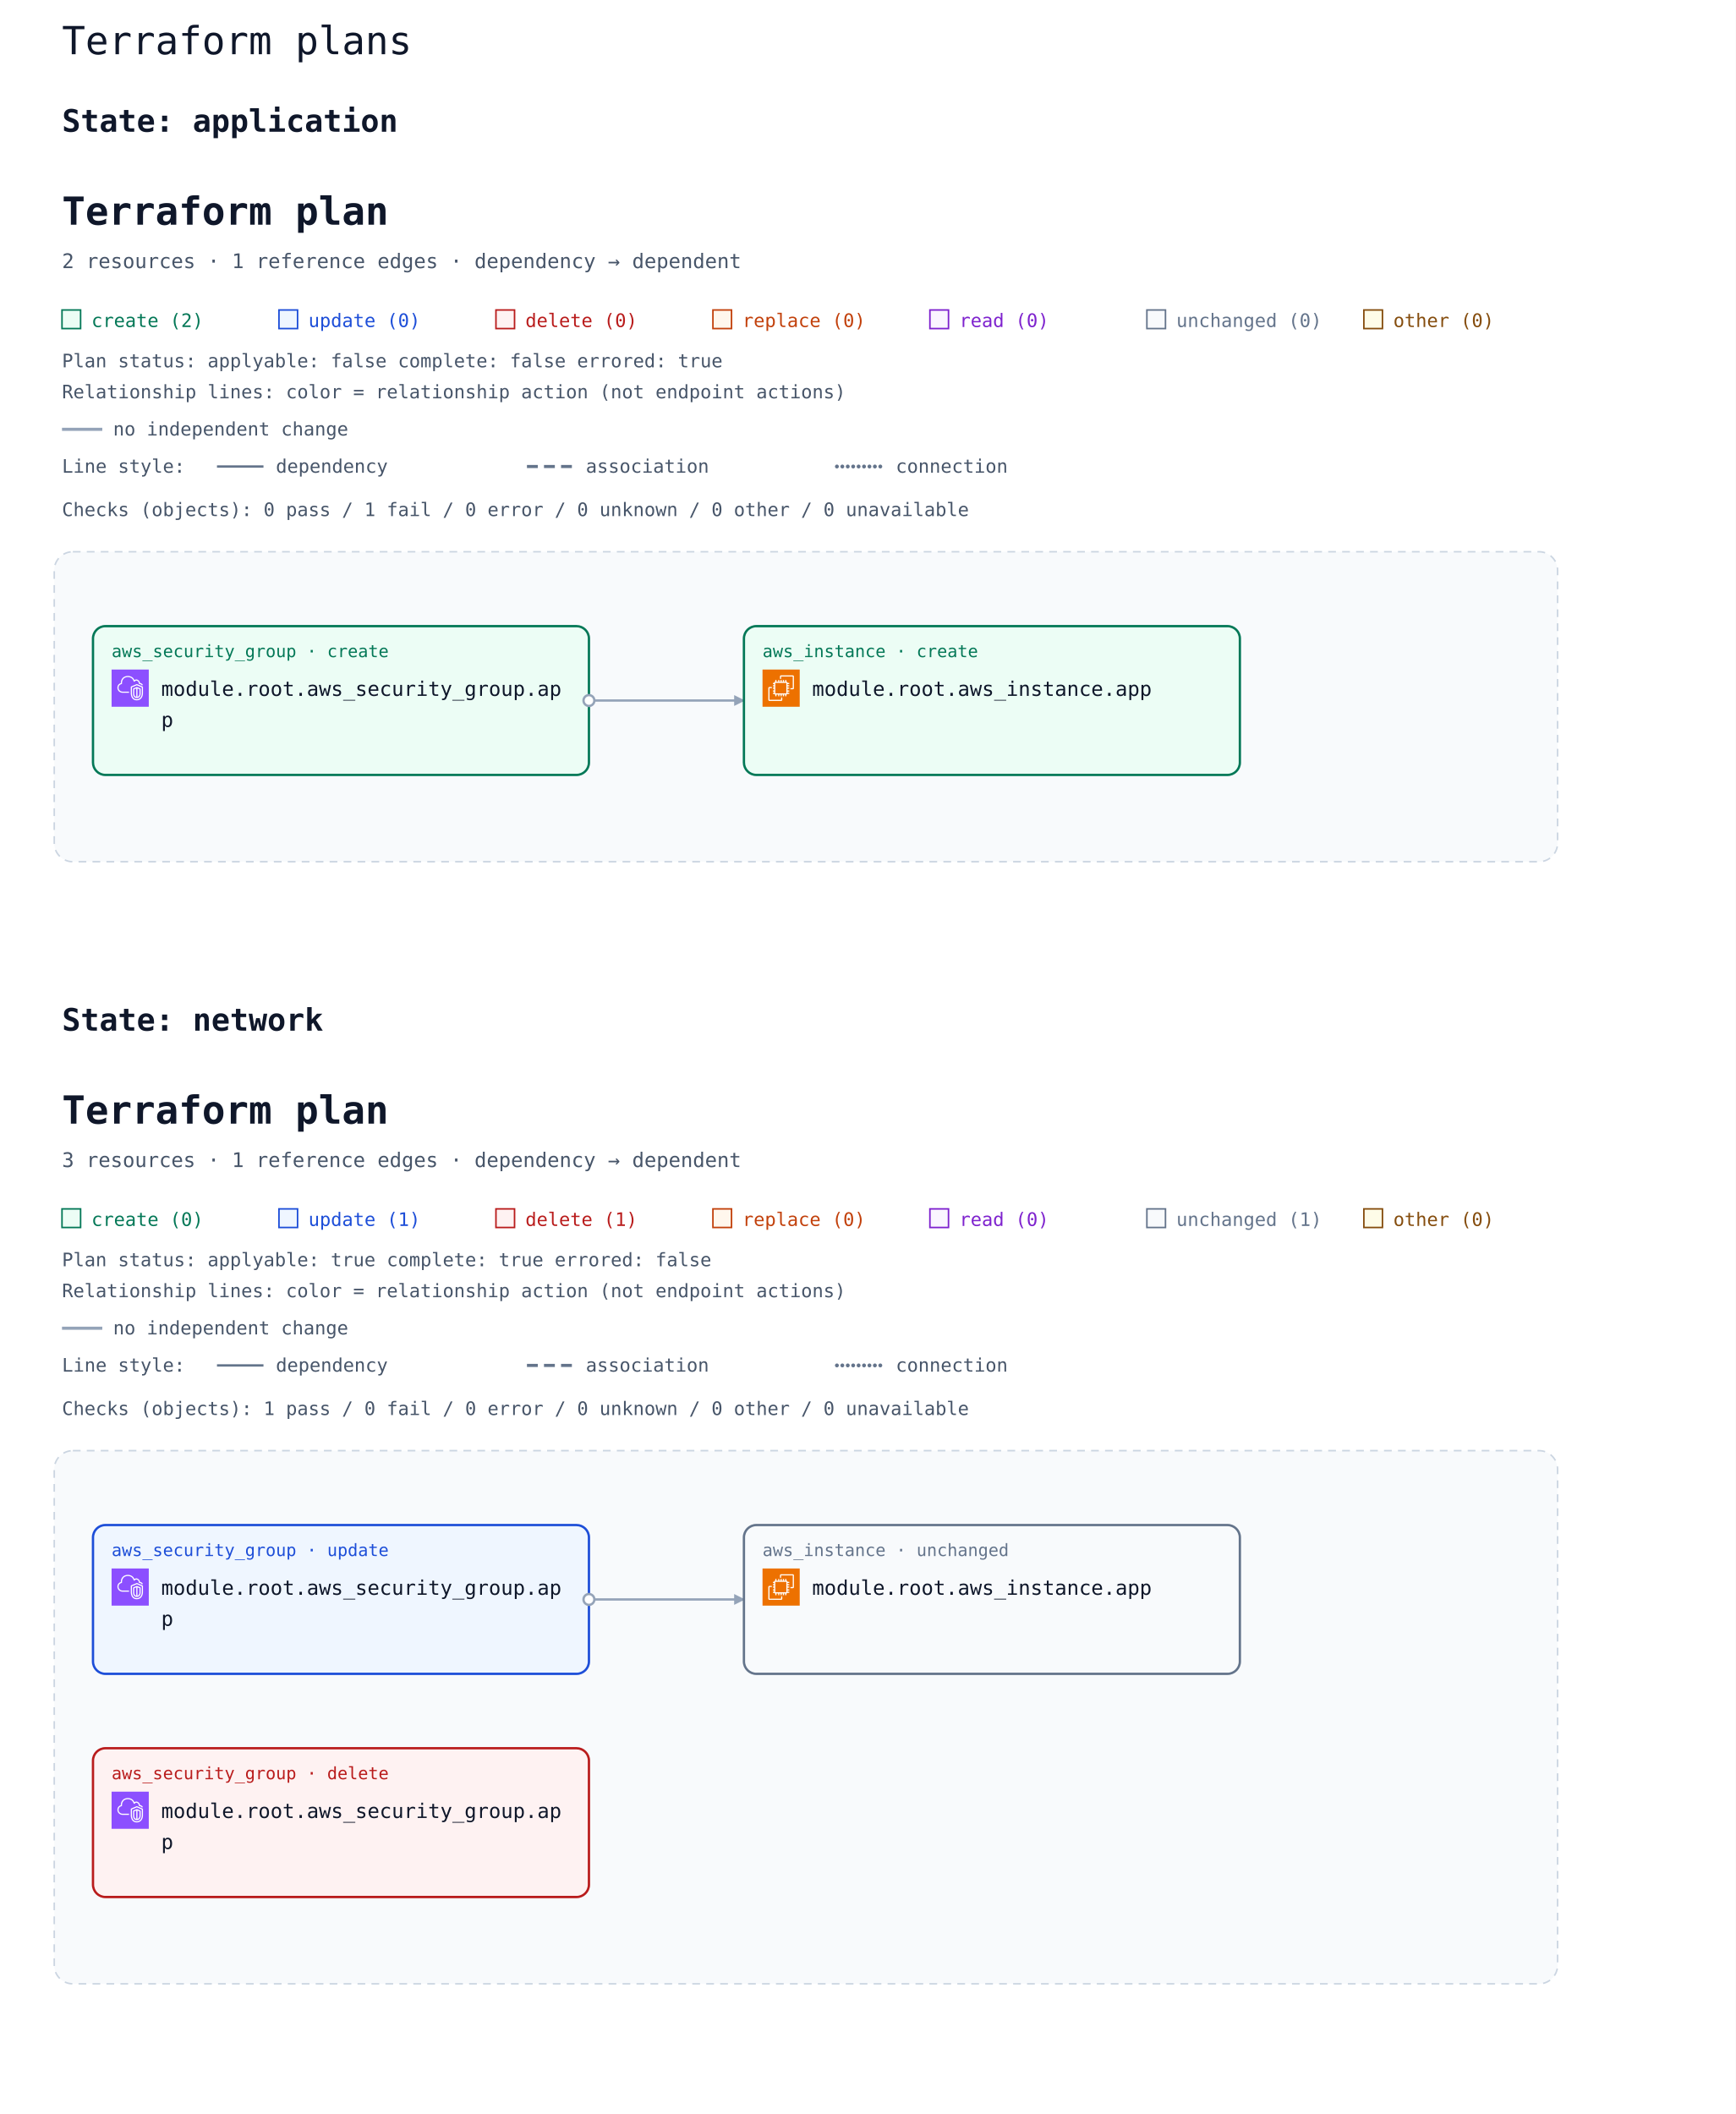
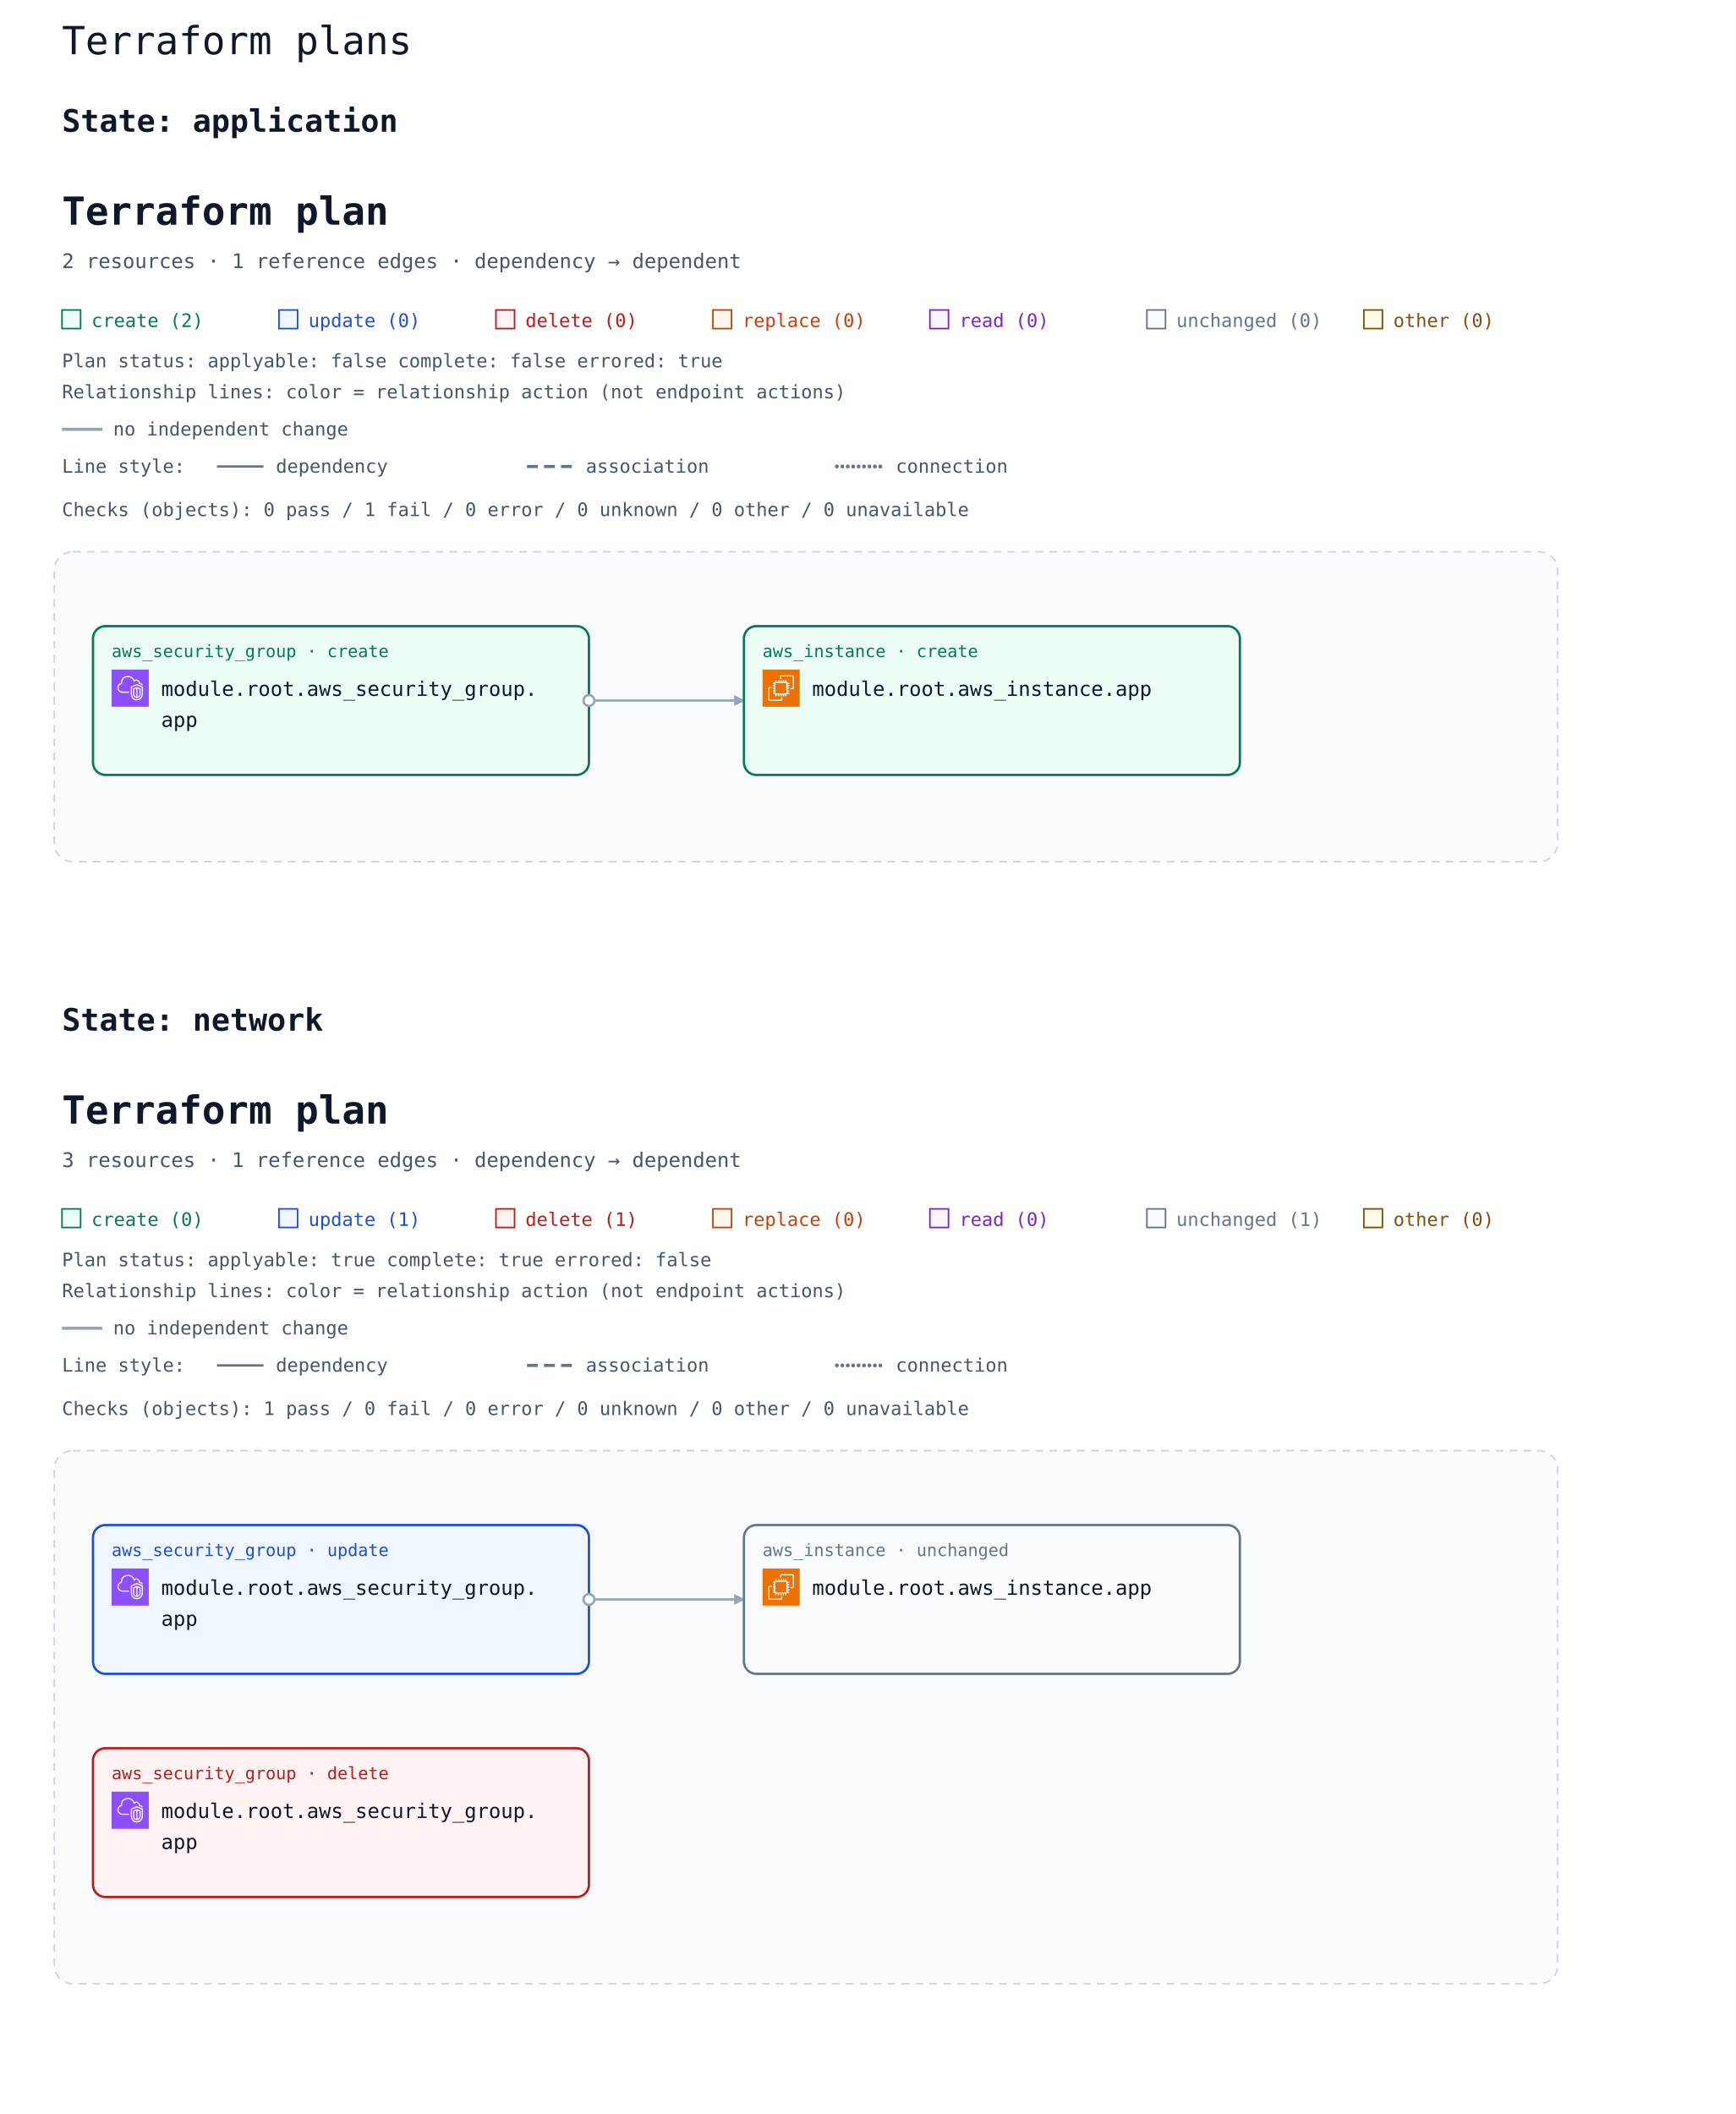
<svg xmlns="http://www.w3.org/2000/svg" width="1120" height="1364" viewBox="0 0 1120 1364" role="img" aria-labelledby="multi-title multi-description">
  <rect width="100%" height="100%" fill="#ffffff" />
  <text x="40" y="35" font-family="ui-monospace, Consolas, monospace" font-size="25" fill="#0f172a">Terraform plans</text>
  <g id="state-6170706c69636174696f6e-state" data-state-id="application">
    <text x="40" y="85" font-family="ui-monospace, Consolas, monospace" font-size="20" font-weight="700" fill="#0f172a">State: application</text>
    <svg y="100" width="1040" height="520" viewBox="0 0 1040 520" role="img" aria-labelledby="state-6170706c69636174696f6e-title state-6170706c69636174696f6e-description">
      <defs>
        <marker id="state-6170706c69636174696f6e-arrow" viewBox="0 0 10 10" refX="9" refY="5" markerWidth="7" markerHeight="7" markerUnits="userSpaceOnUse" orient="auto-start-reverse">
          <path d="M 0 0 L 10 5 L 0 10 z" fill="#94a3b8" />
        </marker>
        <symbol id="state-6170706c69636174696f6e-planorama-icon-aws-ec2" viewBox="0 0 64 64">
          <g>
            <g id="state-6170706c69636174696f6e-planorama-icon-aws-ec2-local-49636f6e2d4172636869746563747572652f34382f417263685f416d617a6f6e2d4543325f3438" stroke="none" stroke-width="1" fill="none" fill-rule="evenodd">
              <g id="state-6170706c69636174696f6e-planorama-icon-aws-ec2-local-49636f6e2d4172636869746563747572652d42472f34382f436f6d70757465" fill="#ED7100">
                <rect id="state-6170706c69636174696f6e-planorama-icon-aws-ec2-local-52656374616e676c65" x="0" y="0" width="64" height="64" />
              </g>
              <path d="M22,41 L41,41 L41,23 L22,23 L22,41 Z M43,23 L46,23 L46,25 L43,25 L43,27 L46,27 L46,29 L43,29 L43,31 L46,31 L46,33 L43,33 L43,36 L46,36 L46,38 L43,38 L43,40 L46,40 L46,42 L42.863,42 C42.608,42.587 42.023,43 41.344,43 L41,43 L41,46 L39,46 L39,43 L37,43 L37,46 L35,46 L35,43 L33,43 L33,46 L31,46 L31,43 L29,43 L29,46 L27,46 L27,43 L24,43 L24,46 L22,46 L22,43 L21.656,43 C20.977,43 20.392,42.587 20.137,42 L18,42 L18,40 L20,40 L20,38 L18,38 L18,36 L20,36 L20,33 L18,33 L18,31 L20,31 L20,29 L18,29 L18,27 L20,27 L20,25 L18,25 L18,23 L20,23 L20,22.656 C20,21.743 20.743,21 21.656,21 L22,21 L22,18 L24,18 L24,21 L27,21 L27,18 L29,18 L29,21 L31,21 L31,18 L33,18 L33,21 L35,21 L35,18 L37,18 L37,21 L39,21 L39,18 L41,18 L41,21 L41.344,21 C42.257,21 43,21.743 43,22.656 L43,23 Z M32,52 L12,52 L12,32 L16,32 L16,30 L11.843,30 C10.826,30 10,30.827 10,31.843 L10,52.157 C10,53.173 10.826,54 11.843,54 L32.157,54 C33.174,54 34,53.173 34,52.157 L34,48 L32,48 L32,52 Z M54,11.843 L54,32.157 C54,33.173 53.174,34 52.157,34 L48,34 L48,32 L52,32 L52,12 L32,12 L32,16 L30,16 L30,11.843 C30,10.827 30.826,10 31.843,10 L52.157,10 C53.174,10 54,10.827 54,11.843 L54,11.843 Z" id="state-6170706c69636174696f6e-planorama-icon-aws-ec2-local-416d617a6f6e2d4543325f49636f6e5f34385f5371756964" fill="#FFFFFF" />
            </g>
          </g>
        </symbol>
        <symbol id="state-6170706c69636174696f6e-planorama-icon-aws-vpc" viewBox="0 0 64 64">
          <g>
            <g id="state-6170706c69636174696f6e-planorama-icon-aws-vpc-local-49636f6e2d4172636869746563747572652f34382f417263685f416d617a6f6e2d5669727475616c2d507269766174652d436c6f75645f3438" stroke="none" stroke-width="1" fill="none" fill-rule="evenodd">
              <g id="state-6170706c69636174696f6e-planorama-icon-aws-vpc-local-49636f6e2d4172636869746563747572652d42472f34382f4e6574776f726b696e672d436f6e74656e742d44656c6976657279" fill="#8C4FFF">
                <rect id="state-6170706c69636174696f6e-planorama-icon-aws-vpc-local-52656374616e676c65" x="0" y="0" width="64" height="64" />
              </g>
              <path d="M48,33.977 L44.499,32.508 L44.499,46.878 C47.906,46.147 47.998,42.181 48,41.995 L48,33.977 Z M42.499,46.923 L42.499,32.508 L39,33.977 L39,42.004 C39.008,42.466 39.183,46.339 42.499,46.923 L42.499,46.923 Z M43.112,30.082 C43.358,29.977 43.638,29.978 43.886,30.081 L49.387,32.39 C49.759,32.546 50,32.909 50,33.312 L50,42.004 C49.978,44.431 48.562,49.004 43.37,49.004 C38.393,49.004 37.026,44.432 37,42.015 L37,33.312 C37,32.909 37.241,32.546 37.613,32.39 L43.112,30.082 Z M52,30.792 L43.492,27.092 L35,30.668 L35,41.025 C34.999,41.09 34.963,46.009 37.807,48.894 C39.187,50.294 41.059,51.004 43.37,51.004 C51.808,51.004 51.996,41.425 52,41.018 L52,30.792 Z M54,30.136 L54,41.025 C53.973,45.173 51.716,53.004 43.37,53.004 C40.498,53.004 38.145,52.09 36.373,50.288 C32.941,46.797 32.996,41.243 33,41.008 L33,30.004 C33,29.602 33.241,29.238 33.612,29.082 L43.111,25.082 C43.363,24.976 43.647,24.978 43.897,25.087 L53.398,29.219 C53.764,29.378 54,29.738 54,30.136 L54,30.136 Z M19,38.004 L30,38.004 L30,40.004 L19,40.004 C14.216,40.004 10.271,36.483 10.02,31.988 C10.002,31.813 10,31.599 10,31.385 C10,26.086 13.654,24.038 15.919,23.278 C15.902,23.063 15.891,22.843 15.891,22.626 C15.891,18.039 18.658,13.701 22.621,12.079 C27.58,10.049 33.235,10.937 36.695,14.285 C37.718,15.282 38.604,16.596 39.343,18.206 C40.299,17.422 41.392,17.004 42.523,17.004 C45.234,17.004 48.281,19.296 48.9,23.062 C51.069,23.344 52.936,24.639 53.896,26.582 L52.104,27.469 C51.34,25.925 49.806,25.004 48,25.004 C47.471,25.004 47.033,24.591 47.002,24.063 C46.807,20.762 44.275,19.004 42.523,19.004 C41.55,19.004 40.582,19.574 39.797,20.608 C39.575,20.899 39.215,21.048 38.852,20.993 C38.49,20.938 38.187,20.691 38.062,20.348 C37.327,18.346 36.398,16.789 35.302,15.72 C32.406,12.917 27.615,12.196 23.379,13.93 C19.775,15.405 17.891,19.421 17.891,22.626 C17.891,23.026 17.947,23.503 17.993,23.886 C18.053,24.386 17.73,24.853 17.24,24.975 C15.283,25.459 12,26.937 12,31.385 C12,31.535 11.998,31.685 12.013,31.836 C12.209,35.312 15.276,38.004 19,38.004 L19,38.004 Z" id="state-6170706c69636174696f6e-planorama-icon-aws-vpc-local-416d617a6f6e2d5669727475616c2d507269766174652d436c6f75645f49636f6e5f34385f5371756964" fill="#FFFFFF" />
            </g>
          </g>
        </symbol>
      </defs>
      <rect width="100%" height="100%" fill="#ffffff" />
      <g font-family="ui-monospace, SFMono-Regular, Consolas, monospace">
        <text x="40" y="45" font-size="25" font-weight="700" fill="#0f172a">Terraform plan</text>
        <text x="40" y="73" font-size="13" fill="#475569">2 resources · 1 reference edges · dependency → dependent</text>
        <rect x="40" y="100" width="12" height="12" fill="#ecfdf5" stroke="#047857" />
        <text x="59" y="111" font-size="12" fill="#047857">create (2)</text>
        <rect x="180" y="100" width="12" height="12" fill="#eff6ff" stroke="#1d4ed8" />
        <text x="199" y="111" font-size="12" fill="#1d4ed8">update (0)</text>
        <rect x="320" y="100" width="12" height="12" fill="#fef2f2" stroke="#b91c1c" />
        <text x="339" y="111" font-size="12" fill="#b91c1c">delete (0)</text>
        <rect x="460" y="100" width="12" height="12" fill="#fff7ed" stroke="#c2410c" />
        <text x="479" y="111" font-size="12" fill="#c2410c">replace (0)</text>
        <rect x="600" y="100" width="12" height="12" fill="#faf5ff" stroke="#7e22ce" />
        <text x="619" y="111" font-size="12" fill="#7e22ce">read (0)</text>
        <rect x="740" y="100" width="12" height="12" fill="#f8fafc" stroke="#64748b" />
        <text x="759" y="111" font-size="12" fill="#64748b">unchanged (0)</text>
        <rect x="880" y="100" width="12" height="12" fill="#fefce8" stroke="#854d0e" />
        <text x="899" y="111" font-size="12" fill="#854d0e">other (0)</text>
        <g id="state-6170706c69636174696f6e-plan-status" data-plan-applyable="false" data-plan-complete="false" data-plan-errored="true">
          <text x="40" y="137" font-size="12" fill="#475569">Plan status: applyable: false complete: false errored: true</text>
        </g>
        <g id="state-6170706c69636174696f6e-relationship-legend" font-size="12" fill="#475569">
          <text x="40" y="157">Relationship lines: color = relationship action (not endpoint actions)</text>
          <path d="M 40 177 H 66" stroke="#94a3b8" stroke-width="2" />
          <text x="73" y="181">no independent change</text>
          <text x="40" y="205">Line style:</text>
          <path d="M 140 201 H 170" stroke="#64748b" stroke-width="1.5" />
          <text x="178" y="205">dependency</text>
          <path d="M 340 201 H 370" stroke="#64748b" stroke-width="2" stroke-dasharray="7 4" />
          <text x="378" y="205">association</text>
          <path d="M 540 201 H 570" stroke="#64748b" stroke-width="2.5" stroke-dasharray="0 3.5" stroke-linecap="round" />
          <text x="578" y="205">connection</text>
        </g>
        <g transform="translate(0 72)">
          <g id="state-6170706c69636174696f6e-plan-checks">
            <text x="40" y="161" font-size="12" fill="#475569">Checks (objects): 0 pass / 1 fail / 0 error / 0 unknown / 0 other / 0 unavailable</text>
          </g>
          <g transform="translate(0 24)">
            <g data-architecture="true" transform="translate(0 0)">
              <rect x="35" y="160" width="970" height="200" rx="12" fill="#f8fafc" stroke="#cbd5e1" stroke-dasharray="5 4" />
              <text x="52" y="185" font-size="13" font-weight="700" fill="#475569" />
              <path d="M 380 256 L 480 256 " data-edge-kind="dependency" data-directionality="directed" data-source="state-6170706c69636174696f6e-resource-6177735f73656375726974795f67726f75702e617070-current" data-target="state-6170706c69636174696f6e-resource-6177735f696e7374616e63652e617070-current" fill="none" stroke="#94a3b8" stroke-width="1.5" stroke-linejoin="round" marker-end="url(#state-6170706c69636174696f6e-arrow)" />
              <g id="state-6170706c69636174696f6e-resource-6177735f696e7374616e63652e617070-current" data-architecture-id="terraform:6177735f696e7374616e63652e617070-current" data-qualified-address="module.root.aws_instance.app" data-terraform-address="aws_instance.app">
                <rect x="480" y="208" width="320" height="96" rx="8" fill="#ecfdf5" stroke="#047857" stroke-width="1.5" data-mode="managed" />
                <text x="492" y="228" font-size="11" fill="#047857">aws_instance · create</text>
                <use href="#state-6170706c69636174696f6e-planorama-icon-aws-ec2" x="492" y="236" width="24" height="24" aria-hidden="true" />
-                 <text x="524" y="253" font-size="13" fill="#0f172a">module.root.aws_instance.app</text>
+                 <text x="524" y="253" font-size="13" fill="#0f172a" xml:space="preserve">module.root.aws_instance.app</text>
              </g>
              <g id="state-6170706c69636174696f6e-resource-6177735f73656375726974795f67726f75702e617070-current" data-architecture-id="terraform:6177735f73656375726974795f67726f75702e617070-current" data-qualified-address="module.root.aws_security_group.app" data-terraform-address="aws_security_group.app">
                <rect x="60" y="208" width="320" height="96" rx="8" fill="#ecfdf5" stroke="#047857" stroke-width="1.5" data-mode="managed" />
                <text x="72" y="228" font-size="11" fill="#047857">aws_security_group · create</text>
                <use href="#state-6170706c69636174696f6e-planorama-icon-aws-vpc" x="72" y="236" width="24" height="24" aria-hidden="true" />
-                 <text x="104" y="253" font-size="13" fill="#0f172a">module.root.aws_security_group.ap</text>
-                 <text x="104" y="273" font-size="13" fill="#0f172a">p</text>
+                 <text x="104" y="253" font-size="13" fill="#0f172a" xml:space="preserve">module.root.aws_security_group.</text>
+                 <text x="104" y="273" font-size="13" fill="#0f172a" xml:space="preserve">app</text>
                <text x="72" y="292" font-size="10" fill="#64748b" data-role="policy" />
              </g>
              <g data-endpoints="true" data-source="state-6170706c69636174696f6e-resource-6177735f73656375726974795f67726f75702e617070-current" data-target="state-6170706c69636174696f6e-resource-6177735f696e7374616e63652e617070-current" aria-hidden="true">
                <circle data-endpoint="source" cx="380" cy="256" r="3.5" fill="#ffffff" stroke="#94a3b8" stroke-width="1.5" />
              </g>
            </g>
          </g>
        </g>
      </g>
    </svg>
  </g>
  <g id="state-6e6574776f726b-state" data-state-id="network">
    <text x="40" y="665" font-family="ui-monospace, Consolas, monospace" font-size="20" font-weight="700" fill="#0f172a">State: network</text>
    <svg y="680" width="1040" height="664" viewBox="0 0 1040 664" role="img" aria-labelledby="state-6e6574776f726b-title state-6e6574776f726b-description">
      <defs>
        <marker id="state-6e6574776f726b-arrow" viewBox="0 0 10 10" refX="9" refY="5" markerWidth="7" markerHeight="7" markerUnits="userSpaceOnUse" orient="auto-start-reverse">
          <path d="M 0 0 L 10 5 L 0 10 z" fill="#94a3b8" />
        </marker>
        <symbol id="state-6e6574776f726b-planorama-icon-aws-ec2" viewBox="0 0 64 64">
          <g>
            <g id="state-6e6574776f726b-planorama-icon-aws-ec2-local-49636f6e2d4172636869746563747572652f34382f417263685f416d617a6f6e2d4543325f3438" stroke="none" stroke-width="1" fill="none" fill-rule="evenodd">
              <g id="state-6e6574776f726b-planorama-icon-aws-ec2-local-49636f6e2d4172636869746563747572652d42472f34382f436f6d70757465" fill="#ED7100">
                <rect id="state-6e6574776f726b-planorama-icon-aws-ec2-local-52656374616e676c65" x="0" y="0" width="64" height="64" />
              </g>
              <path d="M22,41 L41,41 L41,23 L22,23 L22,41 Z M43,23 L46,23 L46,25 L43,25 L43,27 L46,27 L46,29 L43,29 L43,31 L46,31 L46,33 L43,33 L43,36 L46,36 L46,38 L43,38 L43,40 L46,40 L46,42 L42.863,42 C42.608,42.587 42.023,43 41.344,43 L41,43 L41,46 L39,46 L39,43 L37,43 L37,46 L35,46 L35,43 L33,43 L33,46 L31,46 L31,43 L29,43 L29,46 L27,46 L27,43 L24,43 L24,46 L22,46 L22,43 L21.656,43 C20.977,43 20.392,42.587 20.137,42 L18,42 L18,40 L20,40 L20,38 L18,38 L18,36 L20,36 L20,33 L18,33 L18,31 L20,31 L20,29 L18,29 L18,27 L20,27 L20,25 L18,25 L18,23 L20,23 L20,22.656 C20,21.743 20.743,21 21.656,21 L22,21 L22,18 L24,18 L24,21 L27,21 L27,18 L29,18 L29,21 L31,21 L31,18 L33,18 L33,21 L35,21 L35,18 L37,18 L37,21 L39,21 L39,18 L41,18 L41,21 L41.344,21 C42.257,21 43,21.743 43,22.656 L43,23 Z M32,52 L12,52 L12,32 L16,32 L16,30 L11.843,30 C10.826,30 10,30.827 10,31.843 L10,52.157 C10,53.173 10.826,54 11.843,54 L32.157,54 C33.174,54 34,53.173 34,52.157 L34,48 L32,48 L32,52 Z M54,11.843 L54,32.157 C54,33.173 53.174,34 52.157,34 L48,34 L48,32 L52,32 L52,12 L32,12 L32,16 L30,16 L30,11.843 C30,10.827 30.826,10 31.843,10 L52.157,10 C53.174,10 54,10.827 54,11.843 L54,11.843 Z" id="state-6e6574776f726b-planorama-icon-aws-ec2-local-416d617a6f6e2d4543325f49636f6e5f34385f5371756964" fill="#FFFFFF" />
            </g>
          </g>
        </symbol>
        <symbol id="state-6e6574776f726b-planorama-icon-aws-vpc" viewBox="0 0 64 64">
          <g>
            <g id="state-6e6574776f726b-planorama-icon-aws-vpc-local-49636f6e2d4172636869746563747572652f34382f417263685f416d617a6f6e2d5669727475616c2d507269766174652d436c6f75645f3438" stroke="none" stroke-width="1" fill="none" fill-rule="evenodd">
              <g id="state-6e6574776f726b-planorama-icon-aws-vpc-local-49636f6e2d4172636869746563747572652d42472f34382f4e6574776f726b696e672d436f6e74656e742d44656c6976657279" fill="#8C4FFF">
                <rect id="state-6e6574776f726b-planorama-icon-aws-vpc-local-52656374616e676c65" x="0" y="0" width="64" height="64" />
              </g>
              <path d="M48,33.977 L44.499,32.508 L44.499,46.878 C47.906,46.147 47.998,42.181 48,41.995 L48,33.977 Z M42.499,46.923 L42.499,32.508 L39,33.977 L39,42.004 C39.008,42.466 39.183,46.339 42.499,46.923 L42.499,46.923 Z M43.112,30.082 C43.358,29.977 43.638,29.978 43.886,30.081 L49.387,32.39 C49.759,32.546 50,32.909 50,33.312 L50,42.004 C49.978,44.431 48.562,49.004 43.37,49.004 C38.393,49.004 37.026,44.432 37,42.015 L37,33.312 C37,32.909 37.241,32.546 37.613,32.39 L43.112,30.082 Z M52,30.792 L43.492,27.092 L35,30.668 L35,41.025 C34.999,41.09 34.963,46.009 37.807,48.894 C39.187,50.294 41.059,51.004 43.37,51.004 C51.808,51.004 51.996,41.425 52,41.018 L52,30.792 Z M54,30.136 L54,41.025 C53.973,45.173 51.716,53.004 43.37,53.004 C40.498,53.004 38.145,52.09 36.373,50.288 C32.941,46.797 32.996,41.243 33,41.008 L33,30.004 C33,29.602 33.241,29.238 33.612,29.082 L43.111,25.082 C43.363,24.976 43.647,24.978 43.897,25.087 L53.398,29.219 C53.764,29.378 54,29.738 54,30.136 L54,30.136 Z M19,38.004 L30,38.004 L30,40.004 L19,40.004 C14.216,40.004 10.271,36.483 10.02,31.988 C10.002,31.813 10,31.599 10,31.385 C10,26.086 13.654,24.038 15.919,23.278 C15.902,23.063 15.891,22.843 15.891,22.626 C15.891,18.039 18.658,13.701 22.621,12.079 C27.58,10.049 33.235,10.937 36.695,14.285 C37.718,15.282 38.604,16.596 39.343,18.206 C40.299,17.422 41.392,17.004 42.523,17.004 C45.234,17.004 48.281,19.296 48.9,23.062 C51.069,23.344 52.936,24.639 53.896,26.582 L52.104,27.469 C51.34,25.925 49.806,25.004 48,25.004 C47.471,25.004 47.033,24.591 47.002,24.063 C46.807,20.762 44.275,19.004 42.523,19.004 C41.55,19.004 40.582,19.574 39.797,20.608 C39.575,20.899 39.215,21.048 38.852,20.993 C38.49,20.938 38.187,20.691 38.062,20.348 C37.327,18.346 36.398,16.789 35.302,15.72 C32.406,12.917 27.615,12.196 23.379,13.93 C19.775,15.405 17.891,19.421 17.891,22.626 C17.891,23.026 17.947,23.503 17.993,23.886 C18.053,24.386 17.73,24.853 17.24,24.975 C15.283,25.459 12,26.937 12,31.385 C12,31.535 11.998,31.685 12.013,31.836 C12.209,35.312 15.276,38.004 19,38.004 L19,38.004 Z" id="state-6e6574776f726b-planorama-icon-aws-vpc-local-416d617a6f6e2d5669727475616c2d507269766174652d436c6f75645f49636f6e5f34385f5371756964" fill="#FFFFFF" />
            </g>
          </g>
        </symbol>
      </defs>
      <rect width="100%" height="100%" fill="#ffffff" />
      <g font-family="ui-monospace, SFMono-Regular, Consolas, monospace">
        <text x="40" y="45" font-size="25" font-weight="700" fill="#0f172a">Terraform plan</text>
        <text x="40" y="73" font-size="13" fill="#475569">3 resources · 1 reference edges · dependency → dependent</text>
        <rect x="40" y="100" width="12" height="12" fill="#ecfdf5" stroke="#047857" />
        <text x="59" y="111" font-size="12" fill="#047857">create (0)</text>
        <rect x="180" y="100" width="12" height="12" fill="#eff6ff" stroke="#1d4ed8" />
        <text x="199" y="111" font-size="12" fill="#1d4ed8">update (1)</text>
        <rect x="320" y="100" width="12" height="12" fill="#fef2f2" stroke="#b91c1c" />
        <text x="339" y="111" font-size="12" fill="#b91c1c">delete (1)</text>
        <rect x="460" y="100" width="12" height="12" fill="#fff7ed" stroke="#c2410c" />
        <text x="479" y="111" font-size="12" fill="#c2410c">replace (0)</text>
        <rect x="600" y="100" width="12" height="12" fill="#faf5ff" stroke="#7e22ce" />
        <text x="619" y="111" font-size="12" fill="#7e22ce">read (0)</text>
        <rect x="740" y="100" width="12" height="12" fill="#f8fafc" stroke="#64748b" />
        <text x="759" y="111" font-size="12" fill="#64748b">unchanged (1)</text>
        <rect x="880" y="100" width="12" height="12" fill="#fefce8" stroke="#854d0e" />
        <text x="899" y="111" font-size="12" fill="#854d0e">other (0)</text>
        <g id="state-6e6574776f726b-plan-status" data-plan-applyable="true" data-plan-complete="true" data-plan-errored="false">
          <text x="40" y="137" font-size="12" fill="#475569">Plan status: applyable: true complete: true errored: false</text>
        </g>
        <g id="state-6e6574776f726b-relationship-legend" font-size="12" fill="#475569">
          <text x="40" y="157">Relationship lines: color = relationship action (not endpoint actions)</text>
          <path d="M 40 177 H 66" stroke="#94a3b8" stroke-width="2" />
          <text x="73" y="181">no independent change</text>
          <text x="40" y="205">Line style:</text>
          <path d="M 140 201 H 170" stroke="#64748b" stroke-width="1.5" />
          <text x="178" y="205">dependency</text>
          <path d="M 340 201 H 370" stroke="#64748b" stroke-width="2" stroke-dasharray="7 4" />
          <text x="378" y="205">association</text>
          <path d="M 540 201 H 570" stroke="#64748b" stroke-width="2.5" stroke-dasharray="0 3.5" stroke-linecap="round" />
          <text x="578" y="205">connection</text>
        </g>
        <g transform="translate(0 72)">
          <g id="state-6e6574776f726b-plan-checks">
            <text x="40" y="161" font-size="12" fill="#475569">Checks (objects): 1 pass / 0 fail / 0 error / 0 unknown / 0 other / 0 unavailable</text>
          </g>
          <g transform="translate(0 24)">
            <g data-architecture="true" transform="translate(0 0)">
              <rect x="35" y="160" width="970" height="344" rx="12" fill="#f8fafc" stroke="#cbd5e1" stroke-dasharray="5 4" />
              <text x="52" y="185" font-size="13" font-weight="700" fill="#475569" />
              <path d="M 380 256 L 480 256 " data-edge-kind="dependency" data-directionality="directed" data-source="state-6e6574776f726b-resource-6177735f73656375726974795f67726f75702e617070-current" data-target="state-6e6574776f726b-resource-6177735f696e7374616e63652e617070-current" fill="none" stroke="#94a3b8" stroke-width="1.5" stroke-linejoin="round" marker-end="url(#state-6e6574776f726b-arrow)" />
              <g id="state-6e6574776f726b-resource-6177735f696e7374616e63652e617070-current" data-architecture-id="terraform:6177735f696e7374616e63652e617070-current" data-qualified-address="module.root.aws_instance.app" data-terraform-address="aws_instance.app">
                <rect x="480" y="208" width="320" height="96" rx="8" fill="#f8fafc" stroke="#64748b" stroke-width="1.5" data-mode="managed" />
                <text x="492" y="228" font-size="11" fill="#64748b">aws_instance · unchanged</text>
                <use href="#state-6e6574776f726b-planorama-icon-aws-ec2" x="492" y="236" width="24" height="24" aria-hidden="true" />
-                 <text x="524" y="253" font-size="13" fill="#0f172a">module.root.aws_instance.app</text>
+                 <text x="524" y="253" font-size="13" fill="#0f172a" xml:space="preserve">module.root.aws_instance.app</text>
              </g>
              <g id="state-6e6574776f726b-resource-6177735f73656375726974795f67726f75702e617070-current" data-architecture-id="terraform:6177735f73656375726974795f67726f75702e617070-current" data-qualified-address="module.root.aws_security_group.app" data-terraform-address="aws_security_group.app">
                <rect x="60" y="208" width="320" height="96" rx="8" fill="#eff6ff" stroke="#1d4ed8" stroke-width="1.5" data-mode="managed" />
                <text x="72" y="228" font-size="11" fill="#1d4ed8">aws_security_group · update</text>
                <use href="#state-6e6574776f726b-planorama-icon-aws-vpc" x="72" y="236" width="24" height="24" aria-hidden="true" />
-                 <text x="104" y="253" font-size="13" fill="#0f172a">module.root.aws_security_group.ap</text>
-                 <text x="104" y="273" font-size="13" fill="#0f172a">p</text>
+                 <text x="104" y="253" font-size="13" fill="#0f172a" xml:space="preserve">module.root.aws_security_group.</text>
+                 <text x="104" y="273" font-size="13" fill="#0f172a" xml:space="preserve">app</text>
                <text x="72" y="292" font-size="10" fill="#64748b" data-role="policy" />
              </g>
              <g id="state-6e6574776f726b-resource-6177735f73656375726974795f67726f75702e617070-deposed-6f6c64" data-architecture-id="terraform:6177735f73656375726974795f67726f75702e617070-deposed-6f6c64" data-qualified-address="module.root.aws_security_group.app" data-terraform-address="aws_security_group.app" data-deposed-key="old">
                <rect x="60" y="352" width="320" height="96" rx="8" fill="#fef2f2" stroke="#b91c1c" stroke-width="1.5" data-mode="managed" />
                <text x="72" y="372" font-size="11" fill="#b91c1c">aws_security_group · delete</text>
                <use href="#state-6e6574776f726b-planorama-icon-aws-vpc" x="72" y="380" width="24" height="24" aria-hidden="true" />
-                 <text x="104" y="397" font-size="13" fill="#0f172a">module.root.aws_security_group.ap</text>
-                 <text x="104" y="417" font-size="13" fill="#0f172a">p</text>
+                 <text x="104" y="397" font-size="13" fill="#0f172a" xml:space="preserve">module.root.aws_security_group.</text>
+                 <text x="104" y="417" font-size="13" fill="#0f172a" xml:space="preserve">app</text>
                <text x="72" y="436" font-size="10" fill="#64748b" data-role="policy" />
              </g>
              <g data-endpoints="true" data-source="state-6e6574776f726b-resource-6177735f73656375726974795f67726f75702e617070-current" data-target="state-6e6574776f726b-resource-6177735f696e7374616e63652e617070-current" aria-hidden="true">
                <circle data-endpoint="source" cx="380" cy="256" r="3.5" fill="#ffffff" stroke="#94a3b8" stroke-width="1.5" />
              </g>
            </g>
          </g>
        </g>
      </g>
    </svg>
  </g>
</svg>
